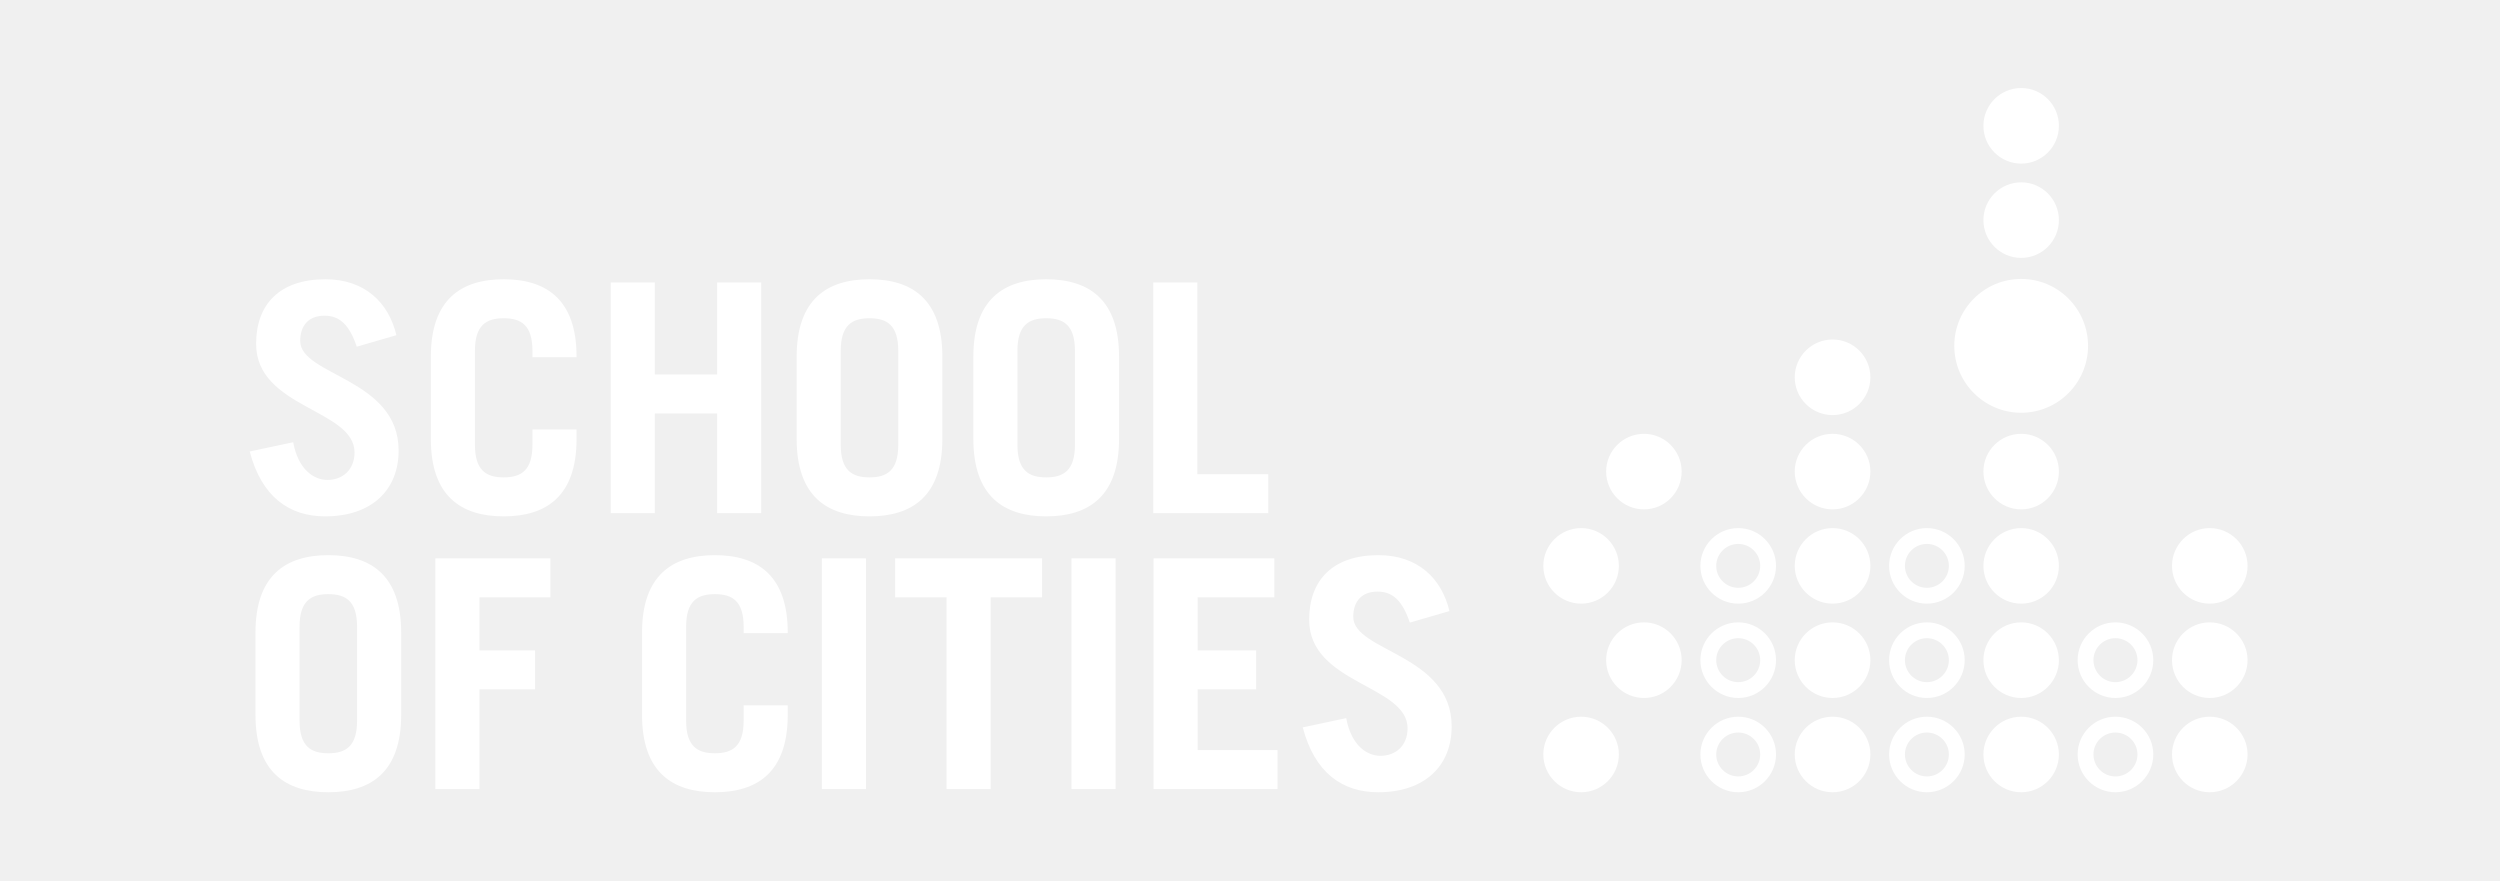
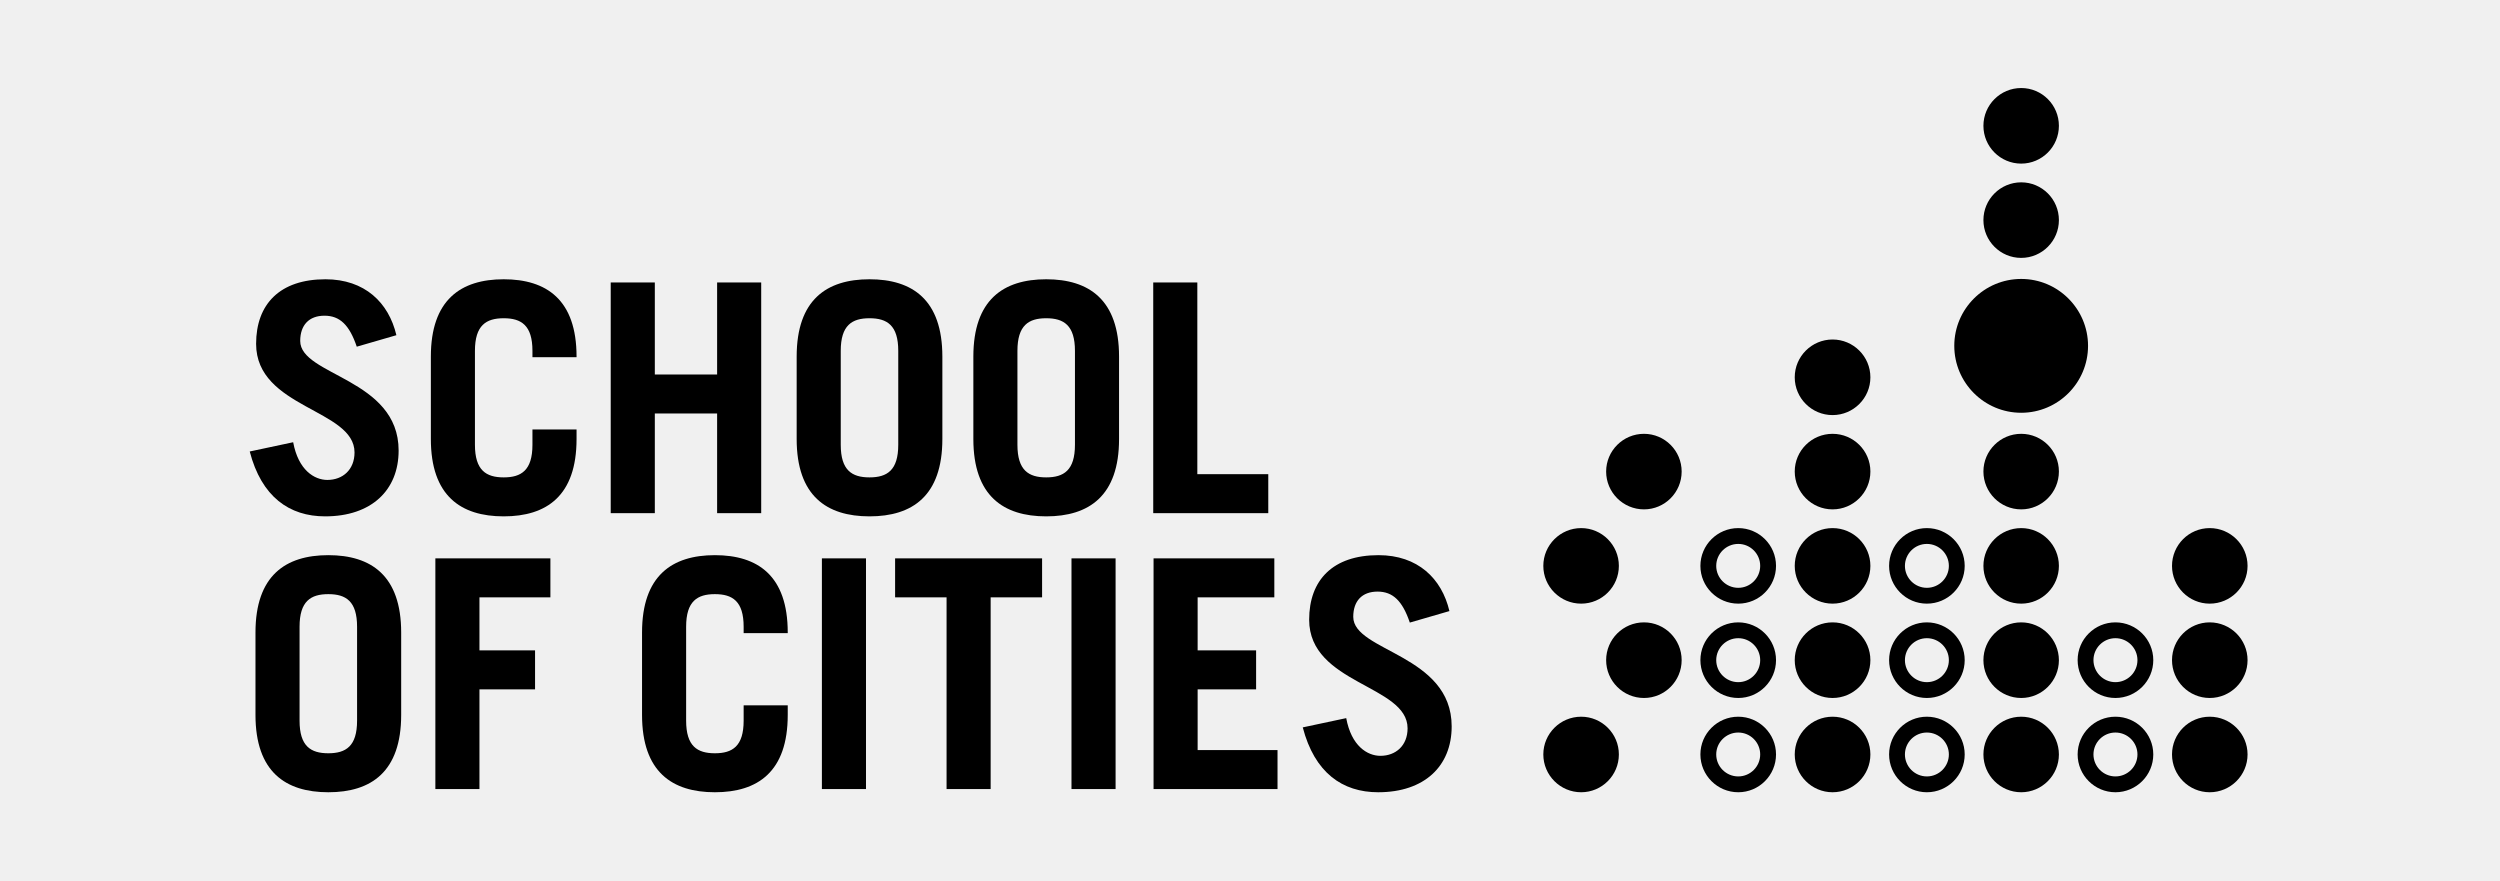
<svg xmlns="http://www.w3.org/2000/svg" version="1.1" id="svg374" width="142" height="50" viewBox="0 0 142 50">
  <defs id="defs378" />
  <g id="g382" transform="matrix(1.333333,0,0,-1.333333,0,133.3333)">
-     <g id="g384" transform="matrix(0.06742755,0,0,0.06742755,-4.243023,47.76588)" style="fill:#ffffff;fill-opacity:1">
-       <path d="m 1339.91,598.438 c -23.36,0 -42.29,-18.965 -42.29,-42.266 0,-23.32 18.96,-42.285 42.28,-42.285 23.28,0 42.23,18.965 42.23,42.285 0,23.301 -18.95,42.266 -42.22,42.266" style="fill:#ffffff;fill-opacity:1;fill-rule:nonzero;stroke:none" id="path386" />
-       <path d="m 1458.99,321.863 c -13.14,0 -23.81,-10.691 -23.81,-23.843 0,-13.165 10.67,-23.887 23.81,-23.887 13.19,0 23.92,10.722 23.92,23.887 0,13.152 -10.73,23.843 -23.92,23.843" style="fill:#ffffff;fill-opacity:1;fill-rule:nonzero;stroke:none" id="path388" />
-       <path d="m 1458.99,381.465 c -13.14,0 -23.81,-10.711 -23.81,-23.867 0,-13.184 10.67,-23.907 23.81,-23.907 13.19,0 23.92,10.723 23.92,23.907 0,13.156 -10.73,23.867 -23.92,23.867" style="fill:#ffffff;fill-opacity:1;fill-rule:nonzero;stroke:none" id="path390" />
-       <path d="m 1458.99,441.023 c -13.14,0 -23.81,-10.71 -23.81,-23.875 0,-13.156 10.67,-23.855 23.81,-23.855 13.19,0 23.92,10.699 23.92,23.855 0,13.165 -10.73,23.875 -23.92,23.875" style="fill:#ffffff;fill-opacity:1;fill-rule:nonzero;stroke:none" id="path392" />
-       <path d="m 1399.43,321.863 c -13.14,0 -23.87,-10.679 -23.88,-23.816 0.01,-13.211 10.74,-23.914 23.88,-23.914 13.19,0 23.92,10.722 23.92,23.887 0,13.152 -10.73,23.843 -23.92,23.843 z m 0,-10 c 7.68,0 13.92,-6.211 13.92,-13.843 0,-7.661 -6.24,-13.887 -13.92,-13.887 -7.65,0 -13.87,6.25 -13.88,13.902 0.01,7.629 6.23,13.828 13.88,13.828" style="fill:#ffffff;fill-opacity:1;fill-rule:nonzero;stroke:none" id="path394" />
-       <path d="m 1399.43,381.465 c -13.14,0 -23.87,-10.695 -23.88,-23.836 0.01,-13.242 10.74,-23.938 23.88,-23.938 13.19,0 23.92,10.723 23.92,23.907 0,13.156 -10.73,23.867 -23.92,23.867 z m 0,-10 c 7.68,0 13.92,-6.223 13.92,-13.867 0,-7.664 -6.24,-13.907 -13.92,-13.907 -7.65,0 -13.87,6.258 -13.88,13.926 0.01,7.637 6.23,13.848 13.88,13.848" style="fill:#ffffff;fill-opacity:1;fill-rule:nonzero;stroke:none" id="path396" />
-       <path d="m 1339.9,321.863 c -13.17,0 -23.87,-10.691 -23.87,-23.843 0,-13.165 10.7,-23.887 23.87,-23.887 13.1,0 23.79,10.703 23.82,23.836 -0.03,13.215 -10.72,23.894 -23.82,23.894" style="fill:#ffffff;fill-opacity:1;fill-rule:nonzero;stroke:none" id="path398" />
-       <path d="m 1339.9,381.465 c -13.17,0 -23.87,-10.711 -23.87,-23.867 0,-13.184 10.7,-23.907 23.87,-23.907 13.1,0 23.79,10.696 23.82,23.836 -0.03,13.243 -10.72,23.938 -23.82,23.938" style="fill:#ffffff;fill-opacity:1;fill-rule:nonzero;stroke:none" id="path400" />
-       <path d="m 1339.9,441.023 c -13.17,0 -23.87,-10.71 -23.87,-23.875 0,-13.156 10.7,-23.855 23.87,-23.855 13.15,0 23.82,10.699 23.82,23.855 0,13.165 -10.67,23.875 -23.82,23.875" style="fill:#ffffff;fill-opacity:1;fill-rule:nonzero;stroke:none" id="path402" />
-       <path d="m 1280.3,321.863 c -13.15,0 -23.86,-10.691 -23.86,-23.843 0,-13.165 10.71,-23.887 23.86,-23.887 13.18,0 23.9,10.722 23.9,23.887 0,13.152 -10.72,23.843 -23.9,23.843 z m 0,-10 c 7.67,0 13.9,-6.211 13.9,-13.843 0,-7.661 -6.23,-13.887 -13.9,-13.887 -7.64,0 -13.86,6.226 -13.86,13.887 0,7.632 6.22,13.843 13.86,13.843" style="fill:#ffffff;fill-opacity:1;fill-rule:nonzero;stroke:none" id="path404" />
-       <path d="m 1280.3,381.465 c -13.15,0 -23.86,-10.711 -23.86,-23.867 0,-13.184 10.71,-23.907 23.86,-23.907 13.18,0 23.9,10.723 23.9,23.907 0,13.156 -10.72,23.867 -23.9,23.867 z m 0,-10 c 7.67,0 13.9,-6.223 13.9,-13.867 0,-7.664 -6.23,-13.907 -13.9,-13.907 -7.64,0 -13.86,6.243 -13.86,13.907 0,7.644 6.22,13.867 13.86,13.867" style="fill:#ffffff;fill-opacity:1;fill-rule:nonzero;stroke:none" id="path406" />
-       <path d="m 1280.3,441.023 c -13.15,0 -23.86,-10.71 -23.86,-23.875 0,-13.156 10.71,-23.855 23.86,-23.855 13.18,0 23.9,10.699 23.9,23.855 0,13.165 -10.72,23.875 -23.9,23.875 z m 0,-10 c 7.67,0 13.9,-6.218 13.9,-13.875 0,-7.636 -6.23,-13.855 -13.9,-13.855 -7.64,0 -13.86,6.219 -13.86,13.855 0,7.657 6.22,13.875 13.86,13.875" style="fill:#ffffff;fill-opacity:1;fill-rule:nonzero;stroke:none" id="path408" />
-       <path d="m 1220.72,321.863 c -13.17,0 -23.9,-10.691 -23.9,-23.843 0,-13.165 10.73,-23.887 23.9,-23.887 13.18,0 23.9,10.722 23.9,23.887 0,13.152 -10.72,23.843 -23.9,23.843" style="fill:#ffffff;fill-opacity:1;fill-rule:nonzero;stroke:none" id="path410" />
-       <path d="m 1220.72,381.465 c -13.17,0 -23.9,-10.711 -23.9,-23.867 0,-13.184 10.73,-23.907 23.9,-23.907 13.18,0 23.9,10.723 23.9,23.907 0,13.156 -10.72,23.867 -23.9,23.867" style="fill:#ffffff;fill-opacity:1;fill-rule:nonzero;stroke:none" id="path412" />
-       <path d="m 1220.72,441.023 c -13.17,0 -23.9,-10.71 -23.9,-23.875 0,-13.156 10.73,-23.855 23.9,-23.855 13.18,0 23.9,10.699 23.9,23.855 0,13.165 -10.72,23.875 -23.9,23.875" style="fill:#ffffff;fill-opacity:1;fill-rule:nonzero;stroke:none" id="path414" />
-       <path d="m 1220.72,500.586 c -13.17,0 -23.9,-10.676 -23.9,-23.809 0,-13.191 10.73,-23.925 23.9,-23.925 13.18,0 23.9,10.734 23.9,23.925 0,13.133 -10.72,23.809 -23.9,23.809" style="fill:#ffffff;fill-opacity:1;fill-rule:nonzero;stroke:none" id="path416" />
-       <path d="m 1339.9,500.586 c -13.17,0 -23.87,-10.676 -23.87,-23.809 0,-13.191 10.7,-23.925 23.87,-23.925 13.15,0 23.82,10.734 23.82,23.925 0,13.133 -10.67,23.809 -23.82,23.809" style="fill:#ffffff;fill-opacity:1;fill-rule:nonzero;stroke:none" id="path418" />
-       <path d="m 1339.91,611.738 c 13.14,0 23.81,10.723 23.81,23.875 0,13.157 -10.67,23.86 -23.82,23.86 -13.17,0 -23.87,-10.703 -23.87,-23.86 0,-13.152 10.68,-23.875 23.81,-23.875" style="fill:#ffffff;fill-opacity:1;fill-rule:nonzero;stroke:none" id="path420" />
-       <path d="m 1339.9,719.055 c -13.17,0 -23.87,-10.696 -23.87,-23.86 0,-13.183 10.7,-23.894 23.87,-23.894 13.15,0 23.82,10.711 23.82,23.894 0,13.164 -10.67,23.86 -23.82,23.86" style="fill:#ffffff;fill-opacity:1;fill-rule:nonzero;stroke:none" id="path422" />
-       <path d="m 1220.72,560.176 c -13.17,0 -23.9,-10.703 -23.9,-23.887 0,-13.164 10.73,-23.867 23.9,-23.867 13.18,0 23.9,10.703 23.9,23.867 0,13.184 -10.72,23.887 -23.9,23.887" style="fill:#ffffff;fill-opacity:1;fill-rule:nonzero;stroke:none" id="path424" />
-       <path d="m 1161.14,321.863 c -13.19,0 -23.92,-10.691 -23.92,-23.843 0,-13.165 10.73,-23.887 23.92,-23.887 13.16,0 23.86,10.722 23.86,23.887 0,13.152 -10.7,23.843 -23.86,23.843 z m 0,-10 c 7.64,0 13.86,-6.211 13.86,-13.843 0,-7.661 -6.22,-13.887 -13.86,-13.887 -7.67,0 -13.92,6.226 -13.92,13.887 0,7.632 6.25,13.843 13.92,13.843" style="fill:#ffffff;fill-opacity:1;fill-rule:nonzero;stroke:none" id="path426" />
-       <path d="m 1161.14,381.465 c -13.19,0 -23.92,-10.711 -23.92,-23.867 0,-13.184 10.73,-23.907 23.92,-23.907 13.16,0 23.86,10.723 23.86,23.907 0,13.156 -10.7,23.867 -23.86,23.867 z m 0,-10 c 7.64,0 13.86,-6.223 13.86,-13.867 0,-7.664 -6.22,-13.907 -13.86,-13.907 -7.67,0 -13.92,6.243 -13.92,13.907 0,7.644 6.25,13.867 13.92,13.867" style="fill:#ffffff;fill-opacity:1;fill-rule:nonzero;stroke:none" id="path428" />
-       <path d="m 1161.14,441.023 c -13.19,0 -23.92,-10.71 -23.92,-23.875 0,-13.156 10.73,-23.855 23.92,-23.855 13.16,0 23.86,10.699 23.86,23.855 0,13.165 -10.7,23.875 -23.86,23.875 z m 0,-10 c 7.64,0 13.86,-6.218 13.86,-13.875 0,-7.636 -6.22,-13.855 -13.86,-13.855 -7.67,0 -13.92,6.219 -13.92,13.855 0,7.657 6.25,13.875 13.92,13.875" style="fill:#ffffff;fill-opacity:1;fill-rule:nonzero;stroke:none" id="path430" />
-       <path d="m 1061.88,321.863 c -13.17,0 -23.9,-10.691 -23.9,-23.843 0,-13.165 10.73,-23.887 23.9,-23.887 13.14,0 23.83,10.722 23.83,23.887 0,13.152 -10.69,23.843 -23.83,23.843" style="fill:#ffffff;fill-opacity:1;fill-rule:nonzero;stroke:none" id="path432" />
-       <path d="m 1101.58,381.465 c -13.19,0 -23.91,-10.711 -23.91,-23.867 0,-13.184 10.72,-23.907 23.91,-23.907 13.13,0 23.8,10.723 23.8,23.907 0,13.156 -10.67,23.867 -23.8,23.867" style="fill:#ffffff;fill-opacity:1;fill-rule:nonzero;stroke:none" id="path434" />
-       <path d="m 1101.58,500.586 c -13.19,0 -23.91,-10.691 -23.91,-23.84 0,-13.183 10.72,-23.894 23.91,-23.894 13.13,0 23.8,10.711 23.8,23.894 0,13.149 -10.67,23.84 -23.8,23.84" style="fill:#ffffff;fill-opacity:1;fill-rule:nonzero;stroke:none" id="path436" />
-       <path d="m 1061.88,441.023 c -13.17,0 -23.9,-10.71 -23.9,-23.875 0,-13.156 10.73,-23.855 23.9,-23.855 13.14,0 23.83,10.699 23.83,23.855 0,13.165 -10.69,23.875 -23.83,23.875" style="fill:#ffffff;fill-opacity:1;fill-rule:nonzero;stroke:none" id="path438" />
-       <path d="m 288.328,555.637 c -4.644,13.718 -10.699,19.578 -20.39,19.578 -9.891,0 -15.34,-6.055 -15.34,-15.945 0,-22.004 62.175,-23.625 62.175,-69.25 0,-25.032 -17.168,-41.582 -46.433,-41.582 -22.61,0 -40.176,12.316 -47.637,40.988 l 27.449,5.847 c 3.235,-17.558 13.325,-23.82 21.606,-23.82 9.683,0 17.156,6.457 17.156,17.363 0,27.454 -62.18,27.864 -62.18,68.633 0,25.031 14.946,40.781 43.813,40.781 24.82,0 39.969,-14.734 44.812,-35.332 l -25.031,-7.261" style="fill:#ffffff;fill-opacity:1;fill-rule:nonzero;stroke:none" id="path440" />
-       <path d="m 362.988,493.66 c 0,-16.148 7.071,-20.594 18.172,-20.594 11.106,0 18.164,4.446 18.164,20.594 v 9.692 h 27.864 v -6.055 c 0,-35.942 -18.973,-48.859 -46.028,-48.859 -27.051,0 -46.023,12.917 -46.023,48.859 v 52.078 c 0,35.938 18.972,48.855 46.023,48.855 27.055,0 46.028,-12.917 46.028,-48.855 v -0.398 h -27.864 v 4.031 c 0,16.152 -7.058,20.597 -18.164,20.597 -11.101,0 -18.172,-4.445 -18.172,-20.597 V 493.66" style="fill:#ffffff;fill-opacity:1;fill-rule:nonzero;stroke:none" id="path442" />
-       <path d="m 448.77,450.461 v 145.75 h 27.863 v -58.145 h 39.363 v 58.145 h 27.852 v -145.75 h -27.852 v 62.977 H 476.633 V 450.461 H 448.77" style="fill:#ffffff;fill-opacity:1;fill-rule:nonzero;stroke:none" id="path444" />
-       <path d="m 594.102,493.66 c 0,-16.148 7.07,-20.594 18.171,-20.594 11.106,0 18.165,4.446 18.165,20.594 v 59.348 c 0,16.152 -7.059,20.597 -18.165,20.597 -11.101,0 -18.171,-4.445 -18.171,-20.597 z m -27.852,55.715 c 0,35.938 18.977,48.855 46.023,48.855 27.051,0 46.028,-12.917 46.028,-48.855 v -52.078 c 0,-35.942 -18.977,-48.859 -46.028,-48.859 -27.046,0 -46.023,12.917 -46.023,48.859 v 52.078" style="fill:#ffffff;fill-opacity:1;fill-rule:nonzero;stroke:none" id="path446" />
-       <path d="m 705.73,493.66 c 0,-16.148 7.075,-20.594 18.176,-20.594 11.106,0 18.164,4.446 18.164,20.594 v 59.348 c 0,16.152 -7.058,20.597 -18.164,20.597 -11.101,0 -18.176,-4.445 -18.176,-20.597 z m -27.847,55.715 c 0,35.938 18.972,48.855 46.023,48.855 27.051,0 46.028,-12.917 46.028,-48.855 v -52.078 c 0,-35.942 -18.977,-48.859 -46.028,-48.859 -27.051,0 -46.023,12.917 -46.023,48.859 v 52.078" style="fill:#ffffff;fill-opacity:1;fill-rule:nonzero;stroke:none" id="path448" />
-       <path d="m 791.531,450.461 v 145.75 h 27.856 V 475.09 h 44.824 v -24.629 h -72.68" style="fill:#ffffff;fill-opacity:1;fill-rule:nonzero;stroke:none" id="path450" />
-       <path d="m 252.188,319.355 c 0,-16.152 7.07,-20.593 18.171,-20.593 11.106,0 18.164,4.441 18.164,20.593 v 59.344 c 0,16.156 -7.058,20.598 -18.164,20.598 -11.101,0 -18.171,-4.442 -18.171,-20.598 z m -27.852,55.711 c 0,35.942 18.977,48.86 46.023,48.86 27.051,0 46.028,-12.918 46.028,-48.86 v -52.078 c 0,-35.937 -18.977,-48.855 -46.028,-48.855 -27.046,0 -46.023,12.918 -46.023,48.855 v 52.078" style="fill:#ffffff;fill-opacity:1;fill-rule:nonzero;stroke:none" id="path452" />
-       <path d="m 337.988,276.152 v 145.75 h 72.676 V 397.273 H 365.84 V 363.77 h 35.129 V 339.141 H 365.84 v -62.989 h -27.852" style="fill:#ffffff;fill-opacity:1;fill-rule:nonzero;stroke:none" id="path454" />
-       <path d="m 496.418,319.355 c 0,-16.152 7.066,-20.593 18.172,-20.593 11.101,0 18.164,4.441 18.164,20.593 v 9.688 h 27.859 v -6.055 c 0,-35.937 -18.972,-48.855 -46.023,-48.855 -27.051,0 -46.027,12.918 -46.027,48.855 v 52.078 c 0,35.942 18.976,48.86 46.027,48.86 27.051,0 46.023,-12.918 46.023,-48.86 v -0.398 h -27.859 v 4.031 c 0,16.156 -7.063,20.598 -18.164,20.598 -11.106,0 -18.172,-4.442 -18.172,-20.598 v -59.344" style="fill:#ffffff;fill-opacity:1;fill-rule:nonzero;stroke:none" id="path456" />
-       <path d="m 582.188,276.152 v 145.75 h 27.863 v -145.75 h -27.863" style="fill:#ffffff;fill-opacity:1;fill-rule:nonzero;stroke:none" id="path458" />
-       <path d="m 721.309,421.902 v -24.629 h -32.5 V 276.152 h -27.852 v 121.121 h -32.512 v 24.629 h 92.864" style="fill:#ffffff;fill-opacity:1;fill-rule:nonzero;stroke:none" id="path460" />
-       <path d="m 739.883,276.152 v 145.75 h 27.859 v -145.75 h -27.859" style="fill:#ffffff;fill-opacity:1;fill-rule:nonzero;stroke:none" id="path462" />
-       <path d="m 791.73,276.152 v 145.75 h 76.305 V 397.273 H 819.578 V 363.77 h 36.945 v -24.629 h -36.945 v -38.36 h 50.473 V 276.152 H 791.73" style="fill:#ffffff;fill-opacity:1;fill-rule:nonzero;stroke:none" id="path464" />
-       <path d="m 953.633,381.328 c -4.649,13.731 -10.703,19.578 -20.391,19.578 -9.89,0 -15.344,-6.051 -15.344,-15.945 0,-22 62.18,-23.613 62.18,-69.238 0,-25.039 -17.168,-41.59 -46.433,-41.59 -22.61,0 -40.176,12.312 -47.649,40.984 l 27.461,5.852 c 3.231,-17.563 13.32,-23.821 21.602,-23.821 9.687,0 17.16,6.457 17.16,17.364 0,27.453 -62.18,27.851 -62.18,68.633 0,25.031 14.941,40.781 43.809,40.781 24.824,0 39.968,-14.738 44.812,-35.332 l -25.027,-7.266" style="fill:#ffffff;fill-opacity:1;fill-rule:nonzero;stroke:none" id="path466" />
+     <g id="g384" transform="matrix(0.06742755,0,0,0.06742755,-4.243023,47.76588)" style="fill:#000000;fill-opacity:1">
+       <path d="m 1339.91,598.438 c -23.36,0 -42.29,-18.965 -42.29,-42.266 0,-23.32 18.96,-42.285 42.28,-42.285 23.28,0 42.23,18.965 42.23,42.285 0,23.301 -18.95,42.266 -42.22,42.266" style="fill:#000000;fill-opacity:1;fill-rule:nonzero;stroke:none" id="path386" />
+       <path d="m 1458.99,321.863 c -13.14,0 -23.81,-10.691 -23.81,-23.843 0,-13.165 10.67,-23.887 23.81,-23.887 13.19,0 23.92,10.722 23.92,23.887 0,13.152 -10.73,23.843 -23.92,23.843" style="fill:#000000;fill-opacity:1;fill-rule:nonzero;stroke:none" id="path388" />
+       <path d="m 1458.99,381.465 c -13.14,0 -23.81,-10.711 -23.81,-23.867 0,-13.184 10.67,-23.907 23.81,-23.907 13.19,0 23.92,10.723 23.92,23.907 0,13.156 -10.73,23.867 -23.92,23.867" style="fill:#000000;fill-opacity:1;fill-rule:nonzero;stroke:none" id="path390" />
+       <path d="m 1458.99,441.023 c -13.14,0 -23.81,-10.71 -23.81,-23.875 0,-13.156 10.67,-23.855 23.81,-23.855 13.19,0 23.92,10.699 23.92,23.855 0,13.165 -10.73,23.875 -23.92,23.875" style="fill:#000000;fill-opacity:1;fill-rule:nonzero;stroke:none" id="path392" />
+       <path d="m 1399.43,321.863 c -13.14,0 -23.87,-10.679 -23.88,-23.816 0.01,-13.211 10.74,-23.914 23.88,-23.914 13.19,0 23.92,10.722 23.92,23.887 0,13.152 -10.73,23.843 -23.92,23.843 z m 0,-10 c 7.68,0 13.92,-6.211 13.92,-13.843 0,-7.661 -6.24,-13.887 -13.92,-13.887 -7.65,0 -13.87,6.25 -13.88,13.902 0.01,7.629 6.23,13.828 13.88,13.828" style="fill:#000000;fill-opacity:1;fill-rule:nonzero;stroke:none" id="path394" />
+       <path d="m 1399.43,381.465 c -13.14,0 -23.87,-10.695 -23.88,-23.836 0.01,-13.242 10.74,-23.938 23.88,-23.938 13.19,0 23.92,10.723 23.92,23.907 0,13.156 -10.73,23.867 -23.92,23.867 z m 0,-10 c 7.68,0 13.92,-6.223 13.92,-13.867 0,-7.664 -6.24,-13.907 -13.92,-13.907 -7.65,0 -13.87,6.258 -13.88,13.926 0.01,7.637 6.23,13.848 13.88,13.848" style="fill:#000000;fill-opacity:1;fill-rule:nonzero;stroke:none" id="path396" />
+       <path d="m 1339.9,321.863 c -13.17,0 -23.87,-10.691 -23.87,-23.843 0,-13.165 10.7,-23.887 23.87,-23.887 13.1,0 23.79,10.703 23.82,23.836 -0.03,13.215 -10.72,23.894 -23.82,23.894" style="fill:#000000;fill-opacity:1;fill-rule:nonzero;stroke:none" id="path398" />
+       <path d="m 1339.9,381.465 c -13.17,0 -23.87,-10.711 -23.87,-23.867 0,-13.184 10.7,-23.907 23.87,-23.907 13.1,0 23.79,10.696 23.82,23.836 -0.03,13.243 -10.72,23.938 -23.82,23.938" style="fill:#000000;fill-opacity:1;fill-rule:nonzero;stroke:none" id="path400" />
+       <path d="m 1339.9,441.023 c -13.17,0 -23.87,-10.71 -23.87,-23.875 0,-13.156 10.7,-23.855 23.87,-23.855 13.15,0 23.82,10.699 23.82,23.855 0,13.165 -10.67,23.875 -23.82,23.875" style="fill:#000000;fill-opacity:1;fill-rule:nonzero;stroke:none" id="path402" />
+       <path d="m 1280.3,321.863 c -13.15,0 -23.86,-10.691 -23.86,-23.843 0,-13.165 10.71,-23.887 23.86,-23.887 13.18,0 23.9,10.722 23.9,23.887 0,13.152 -10.72,23.843 -23.9,23.843 z m 0,-10 c 7.67,0 13.9,-6.211 13.9,-13.843 0,-7.661 -6.23,-13.887 -13.9,-13.887 -7.64,0 -13.86,6.226 -13.86,13.887 0,7.632 6.22,13.843 13.86,13.843" style="fill:#000000;fill-opacity:1;fill-rule:nonzero;stroke:none" id="path404" />
+       <path d="m 1280.3,381.465 c -13.15,0 -23.86,-10.711 -23.86,-23.867 0,-13.184 10.71,-23.907 23.86,-23.907 13.18,0 23.9,10.723 23.9,23.907 0,13.156 -10.72,23.867 -23.9,23.867 z m 0,-10 c 7.67,0 13.9,-6.223 13.9,-13.867 0,-7.664 -6.23,-13.907 -13.9,-13.907 -7.64,0 -13.86,6.243 -13.86,13.907 0,7.644 6.22,13.867 13.86,13.867" style="fill:#000000;fill-opacity:1;fill-rule:nonzero;stroke:none" id="path406" />
+       <path d="m 1280.3,441.023 c -13.15,0 -23.86,-10.71 -23.86,-23.875 0,-13.156 10.71,-23.855 23.86,-23.855 13.18,0 23.9,10.699 23.9,23.855 0,13.165 -10.72,23.875 -23.9,23.875 z m 0,-10 c 7.67,0 13.9,-6.218 13.9,-13.875 0,-7.636 -6.23,-13.855 -13.9,-13.855 -7.64,0 -13.86,6.219 -13.86,13.855 0,7.657 6.22,13.875 13.86,13.875" style="fill:#000000;fill-opacity:1;fill-rule:nonzero;stroke:none" id="path408" />
+       <path d="m 1220.72,321.863 c -13.17,0 -23.9,-10.691 -23.9,-23.843 0,-13.165 10.73,-23.887 23.9,-23.887 13.18,0 23.9,10.722 23.9,23.887 0,13.152 -10.72,23.843 -23.9,23.843" style="fill:#000000;fill-opacity:1;fill-rule:nonzero;stroke:none" id="path410" />
+       <path d="m 1220.72,381.465 c -13.17,0 -23.9,-10.711 -23.9,-23.867 0,-13.184 10.73,-23.907 23.9,-23.907 13.18,0 23.9,10.723 23.9,23.907 0,13.156 -10.72,23.867 -23.9,23.867" style="fill:#000000;fill-opacity:1;fill-rule:nonzero;stroke:none" id="path412" />
+       <path d="m 1220.72,441.023 c -13.17,0 -23.9,-10.71 -23.9,-23.875 0,-13.156 10.73,-23.855 23.9,-23.855 13.18,0 23.9,10.699 23.9,23.855 0,13.165 -10.72,23.875 -23.9,23.875" style="fill:#000000;fill-opacity:1;fill-rule:nonzero;stroke:none" id="path414" />
+       <path d="m 1220.72,500.586 c -13.17,0 -23.9,-10.676 -23.9,-23.809 0,-13.191 10.73,-23.925 23.9,-23.925 13.18,0 23.9,10.734 23.9,23.925 0,13.133 -10.72,23.809 -23.9,23.809" style="fill:#000000;fill-opacity:1;fill-rule:nonzero;stroke:none" id="path416" />
+       <path d="m 1339.9,500.586 c -13.17,0 -23.87,-10.676 -23.87,-23.809 0,-13.191 10.7,-23.925 23.87,-23.925 13.15,0 23.82,10.734 23.82,23.925 0,13.133 -10.67,23.809 -23.82,23.809" style="fill:#000000;fill-opacity:1;fill-rule:nonzero;stroke:none" id="path418" />
+       <path d="m 1339.91,611.738 c 13.14,0 23.81,10.723 23.81,23.875 0,13.157 -10.67,23.86 -23.82,23.86 -13.17,0 -23.87,-10.703 -23.87,-23.86 0,-13.152 10.68,-23.875 23.81,-23.875" style="fill:#000000;fill-opacity:1;fill-rule:nonzero;stroke:none" id="path420" />
+       <path d="m 1339.9,719.055 c -13.17,0 -23.87,-10.696 -23.87,-23.86 0,-13.183 10.7,-23.894 23.87,-23.894 13.15,0 23.82,10.711 23.82,23.894 0,13.164 -10.67,23.86 -23.82,23.86" style="fill:#000000;fill-opacity:1;fill-rule:nonzero;stroke:none" id="path422" />
+       <path d="m 1220.72,560.176 c -13.17,0 -23.9,-10.703 -23.9,-23.887 0,-13.164 10.73,-23.867 23.9,-23.867 13.18,0 23.9,10.703 23.9,23.867 0,13.184 -10.72,23.887 -23.9,23.887" style="fill:#000000;fill-opacity:1;fill-rule:nonzero;stroke:none" id="path424" />
+       <path d="m 1161.14,321.863 c -13.19,0 -23.92,-10.691 -23.92,-23.843 0,-13.165 10.73,-23.887 23.92,-23.887 13.16,0 23.86,10.722 23.86,23.887 0,13.152 -10.7,23.843 -23.86,23.843 z m 0,-10 c 7.64,0 13.86,-6.211 13.86,-13.843 0,-7.661 -6.22,-13.887 -13.86,-13.887 -7.67,0 -13.92,6.226 -13.92,13.887 0,7.632 6.25,13.843 13.92,13.843" style="fill:#000000;fill-opacity:1;fill-rule:nonzero;stroke:none" id="path426" />
+       <path d="m 1161.14,381.465 c -13.19,0 -23.92,-10.711 -23.92,-23.867 0,-13.184 10.73,-23.907 23.92,-23.907 13.16,0 23.86,10.723 23.86,23.907 0,13.156 -10.7,23.867 -23.86,23.867 z m 0,-10 c 7.64,0 13.86,-6.223 13.86,-13.867 0,-7.664 -6.22,-13.907 -13.86,-13.907 -7.67,0 -13.92,6.243 -13.92,13.907 0,7.644 6.25,13.867 13.92,13.867" style="fill:#000000;fill-opacity:1;fill-rule:nonzero;stroke:none" id="path428" />
+       <path d="m 1161.14,441.023 c -13.19,0 -23.92,-10.71 -23.92,-23.875 0,-13.156 10.73,-23.855 23.92,-23.855 13.16,0 23.86,10.699 23.86,23.855 0,13.165 -10.7,23.875 -23.86,23.875 z m 0,-10 c 7.64,0 13.86,-6.218 13.86,-13.875 0,-7.636 -6.22,-13.855 -13.86,-13.855 -7.67,0 -13.92,6.219 -13.92,13.855 0,7.657 6.25,13.875 13.92,13.875" style="fill:#000000;fill-opacity:1;fill-rule:nonzero;stroke:none" id="path430" />
+       <path d="m 1061.88,321.863 c -13.17,0 -23.9,-10.691 -23.9,-23.843 0,-13.165 10.73,-23.887 23.9,-23.887 13.14,0 23.83,10.722 23.83,23.887 0,13.152 -10.69,23.843 -23.83,23.843" style="fill:#000000;fill-opacity:1;fill-rule:nonzero;stroke:none" id="path432" />
+       <path d="m 1101.58,381.465 c -13.19,0 -23.91,-10.711 -23.91,-23.867 0,-13.184 10.72,-23.907 23.91,-23.907 13.13,0 23.8,10.723 23.8,23.907 0,13.156 -10.67,23.867 -23.8,23.867" style="fill:#000000;fill-opacity:1;fill-rule:nonzero;stroke:none" id="path434" />
+       <path d="m 1101.58,500.586 c -13.19,0 -23.91,-10.691 -23.91,-23.84 0,-13.183 10.72,-23.894 23.91,-23.894 13.13,0 23.8,10.711 23.8,23.894 0,13.149 -10.67,23.84 -23.8,23.84" style="fill:#000000;fill-opacity:1;fill-rule:nonzero;stroke:none" id="path436" />
+       <path d="m 1061.88,441.023 c -13.17,0 -23.9,-10.71 -23.9,-23.875 0,-13.156 10.73,-23.855 23.9,-23.855 13.14,0 23.83,10.699 23.83,23.855 0,13.165 -10.69,23.875 -23.83,23.875" style="fill:#000000;fill-opacity:1;fill-rule:nonzero;stroke:none" id="path438" />
+       <path d="m 288.328,555.637 c -4.644,13.718 -10.699,19.578 -20.39,19.578 -9.891,0 -15.34,-6.055 -15.34,-15.945 0,-22.004 62.175,-23.625 62.175,-69.25 0,-25.032 -17.168,-41.582 -46.433,-41.582 -22.61,0 -40.176,12.316 -47.637,40.988 l 27.449,5.847 c 3.235,-17.558 13.325,-23.82 21.606,-23.82 9.683,0 17.156,6.457 17.156,17.363 0,27.454 -62.18,27.864 -62.18,68.633 0,25.031 14.946,40.781 43.813,40.781 24.82,0 39.969,-14.734 44.812,-35.332 l -25.031,-7.261" style="fill:#000000;fill-opacity:1;fill-rule:nonzero;stroke:none" id="path440" />
+       <path d="m 362.988,493.66 c 0,-16.148 7.071,-20.594 18.172,-20.594 11.106,0 18.164,4.446 18.164,20.594 v 9.692 h 27.864 v -6.055 c 0,-35.942 -18.973,-48.859 -46.028,-48.859 -27.051,0 -46.023,12.917 -46.023,48.859 v 52.078 c 0,35.938 18.972,48.855 46.023,48.855 27.055,0 46.028,-12.917 46.028,-48.855 v -0.398 h -27.864 v 4.031 c 0,16.152 -7.058,20.597 -18.164,20.597 -11.101,0 -18.172,-4.445 -18.172,-20.597 V 493.66" style="fill:#000000;fill-opacity:1;fill-rule:nonzero;stroke:none" id="path442" />
+       <path d="m 448.77,450.461 v 145.75 h 27.863 v -58.145 h 39.363 v 58.145 h 27.852 v -145.75 h -27.852 v 62.977 H 476.633 V 450.461 H 448.77" style="fill:#000000;fill-opacity:1;fill-rule:nonzero;stroke:none" id="path444" />
+       <path d="m 594.102,493.66 c 0,-16.148 7.07,-20.594 18.171,-20.594 11.106,0 18.165,4.446 18.165,20.594 v 59.348 c 0,16.152 -7.059,20.597 -18.165,20.597 -11.101,0 -18.171,-4.445 -18.171,-20.597 z m -27.852,55.715 c 0,35.938 18.977,48.855 46.023,48.855 27.051,0 46.028,-12.917 46.028,-48.855 v -52.078 c 0,-35.942 -18.977,-48.859 -46.028,-48.859 -27.046,0 -46.023,12.917 -46.023,48.859 v 52.078" style="fill:#000000;fill-opacity:1;fill-rule:nonzero;stroke:none" id="path446" />
+       <path d="m 705.73,493.66 c 0,-16.148 7.075,-20.594 18.176,-20.594 11.106,0 18.164,4.446 18.164,20.594 v 59.348 c 0,16.152 -7.058,20.597 -18.164,20.597 -11.101,0 -18.176,-4.445 -18.176,-20.597 z m -27.847,55.715 c 0,35.938 18.972,48.855 46.023,48.855 27.051,0 46.028,-12.917 46.028,-48.855 v -52.078 c 0,-35.942 -18.977,-48.859 -46.028,-48.859 -27.051,0 -46.023,12.917 -46.023,48.859 v 52.078" style="fill:#000000;fill-opacity:1;fill-rule:nonzero;stroke:none" id="path448" />
+       <path d="m 791.531,450.461 v 145.75 h 27.856 V 475.09 h 44.824 v -24.629 h -72.68" style="fill:#000000;fill-opacity:1;fill-rule:nonzero;stroke:none" id="path450" />
+       <path d="m 252.188,319.355 c 0,-16.152 7.07,-20.593 18.171,-20.593 11.106,0 18.164,4.441 18.164,20.593 v 59.344 c 0,16.156 -7.058,20.598 -18.164,20.598 -11.101,0 -18.171,-4.442 -18.171,-20.598 z m -27.852,55.711 c 0,35.942 18.977,48.86 46.023,48.86 27.051,0 46.028,-12.918 46.028,-48.86 v -52.078 c 0,-35.937 -18.977,-48.855 -46.028,-48.855 -27.046,0 -46.023,12.918 -46.023,48.855 v 52.078" style="fill:#000000;fill-opacity:1;fill-rule:nonzero;stroke:none" id="path452" />
+       <path d="m 337.988,276.152 v 145.75 h 72.676 V 397.273 H 365.84 V 363.77 h 35.129 V 339.141 H 365.84 v -62.989 h -27.852" style="fill:#000000;fill-opacity:1;fill-rule:nonzero;stroke:none" id="path454" />
+       <path d="m 496.418,319.355 c 0,-16.152 7.066,-20.593 18.172,-20.593 11.101,0 18.164,4.441 18.164,20.593 v 9.688 h 27.859 v -6.055 c 0,-35.937 -18.972,-48.855 -46.023,-48.855 -27.051,0 -46.027,12.918 -46.027,48.855 v 52.078 c 0,35.942 18.976,48.86 46.027,48.86 27.051,0 46.023,-12.918 46.023,-48.86 v -0.398 h -27.859 v 4.031 c 0,16.156 -7.063,20.598 -18.164,20.598 -11.106,0 -18.172,-4.442 -18.172,-20.598 v -59.344" style="fill:#000000;fill-opacity:1;fill-rule:nonzero;stroke:none" id="path456" />
+       <path d="m 582.188,276.152 v 145.75 h 27.863 v -145.75 h -27.863" style="fill:#000000;fill-opacity:1;fill-rule:nonzero;stroke:none" id="path458" />
+       <path d="m 721.309,421.902 v -24.629 h -32.5 V 276.152 h -27.852 v 121.121 h -32.512 v 24.629 h 92.864" style="fill:#000000;fill-opacity:1;fill-rule:nonzero;stroke:none" id="path460" />
+       <path d="m 739.883,276.152 v 145.75 h 27.859 v -145.75 h -27.859" style="fill:#000000;fill-opacity:1;fill-rule:nonzero;stroke:none" id="path462" />
+       <path d="m 791.73,276.152 v 145.75 h 76.305 V 397.273 H 819.578 V 363.77 h 36.945 v -24.629 h -36.945 v -38.36 h 50.473 V 276.152 H 791.73" style="fill:#000000;fill-opacity:1;fill-rule:nonzero;stroke:none" id="path464" />
+       <path d="m 953.633,381.328 c -4.649,13.731 -10.703,19.578 -20.391,19.578 -9.89,0 -15.344,-6.051 -15.344,-15.945 0,-22 62.18,-23.613 62.18,-69.238 0,-25.039 -17.168,-41.59 -46.433,-41.59 -22.61,0 -40.176,12.312 -47.649,40.984 l 27.461,5.852 c 3.231,-17.563 13.32,-23.821 21.602,-23.821 9.687,0 17.16,6.457 17.16,17.364 0,27.453 -62.18,27.851 -62.18,68.633 0,25.031 14.941,40.781 43.809,40.781 24.824,0 39.968,-14.738 44.812,-35.332 l -25.027,-7.266" style="fill:#000000;fill-opacity:1;fill-rule:nonzero;stroke:none" id="path466" />
    </g>
  </g>
</svg>
